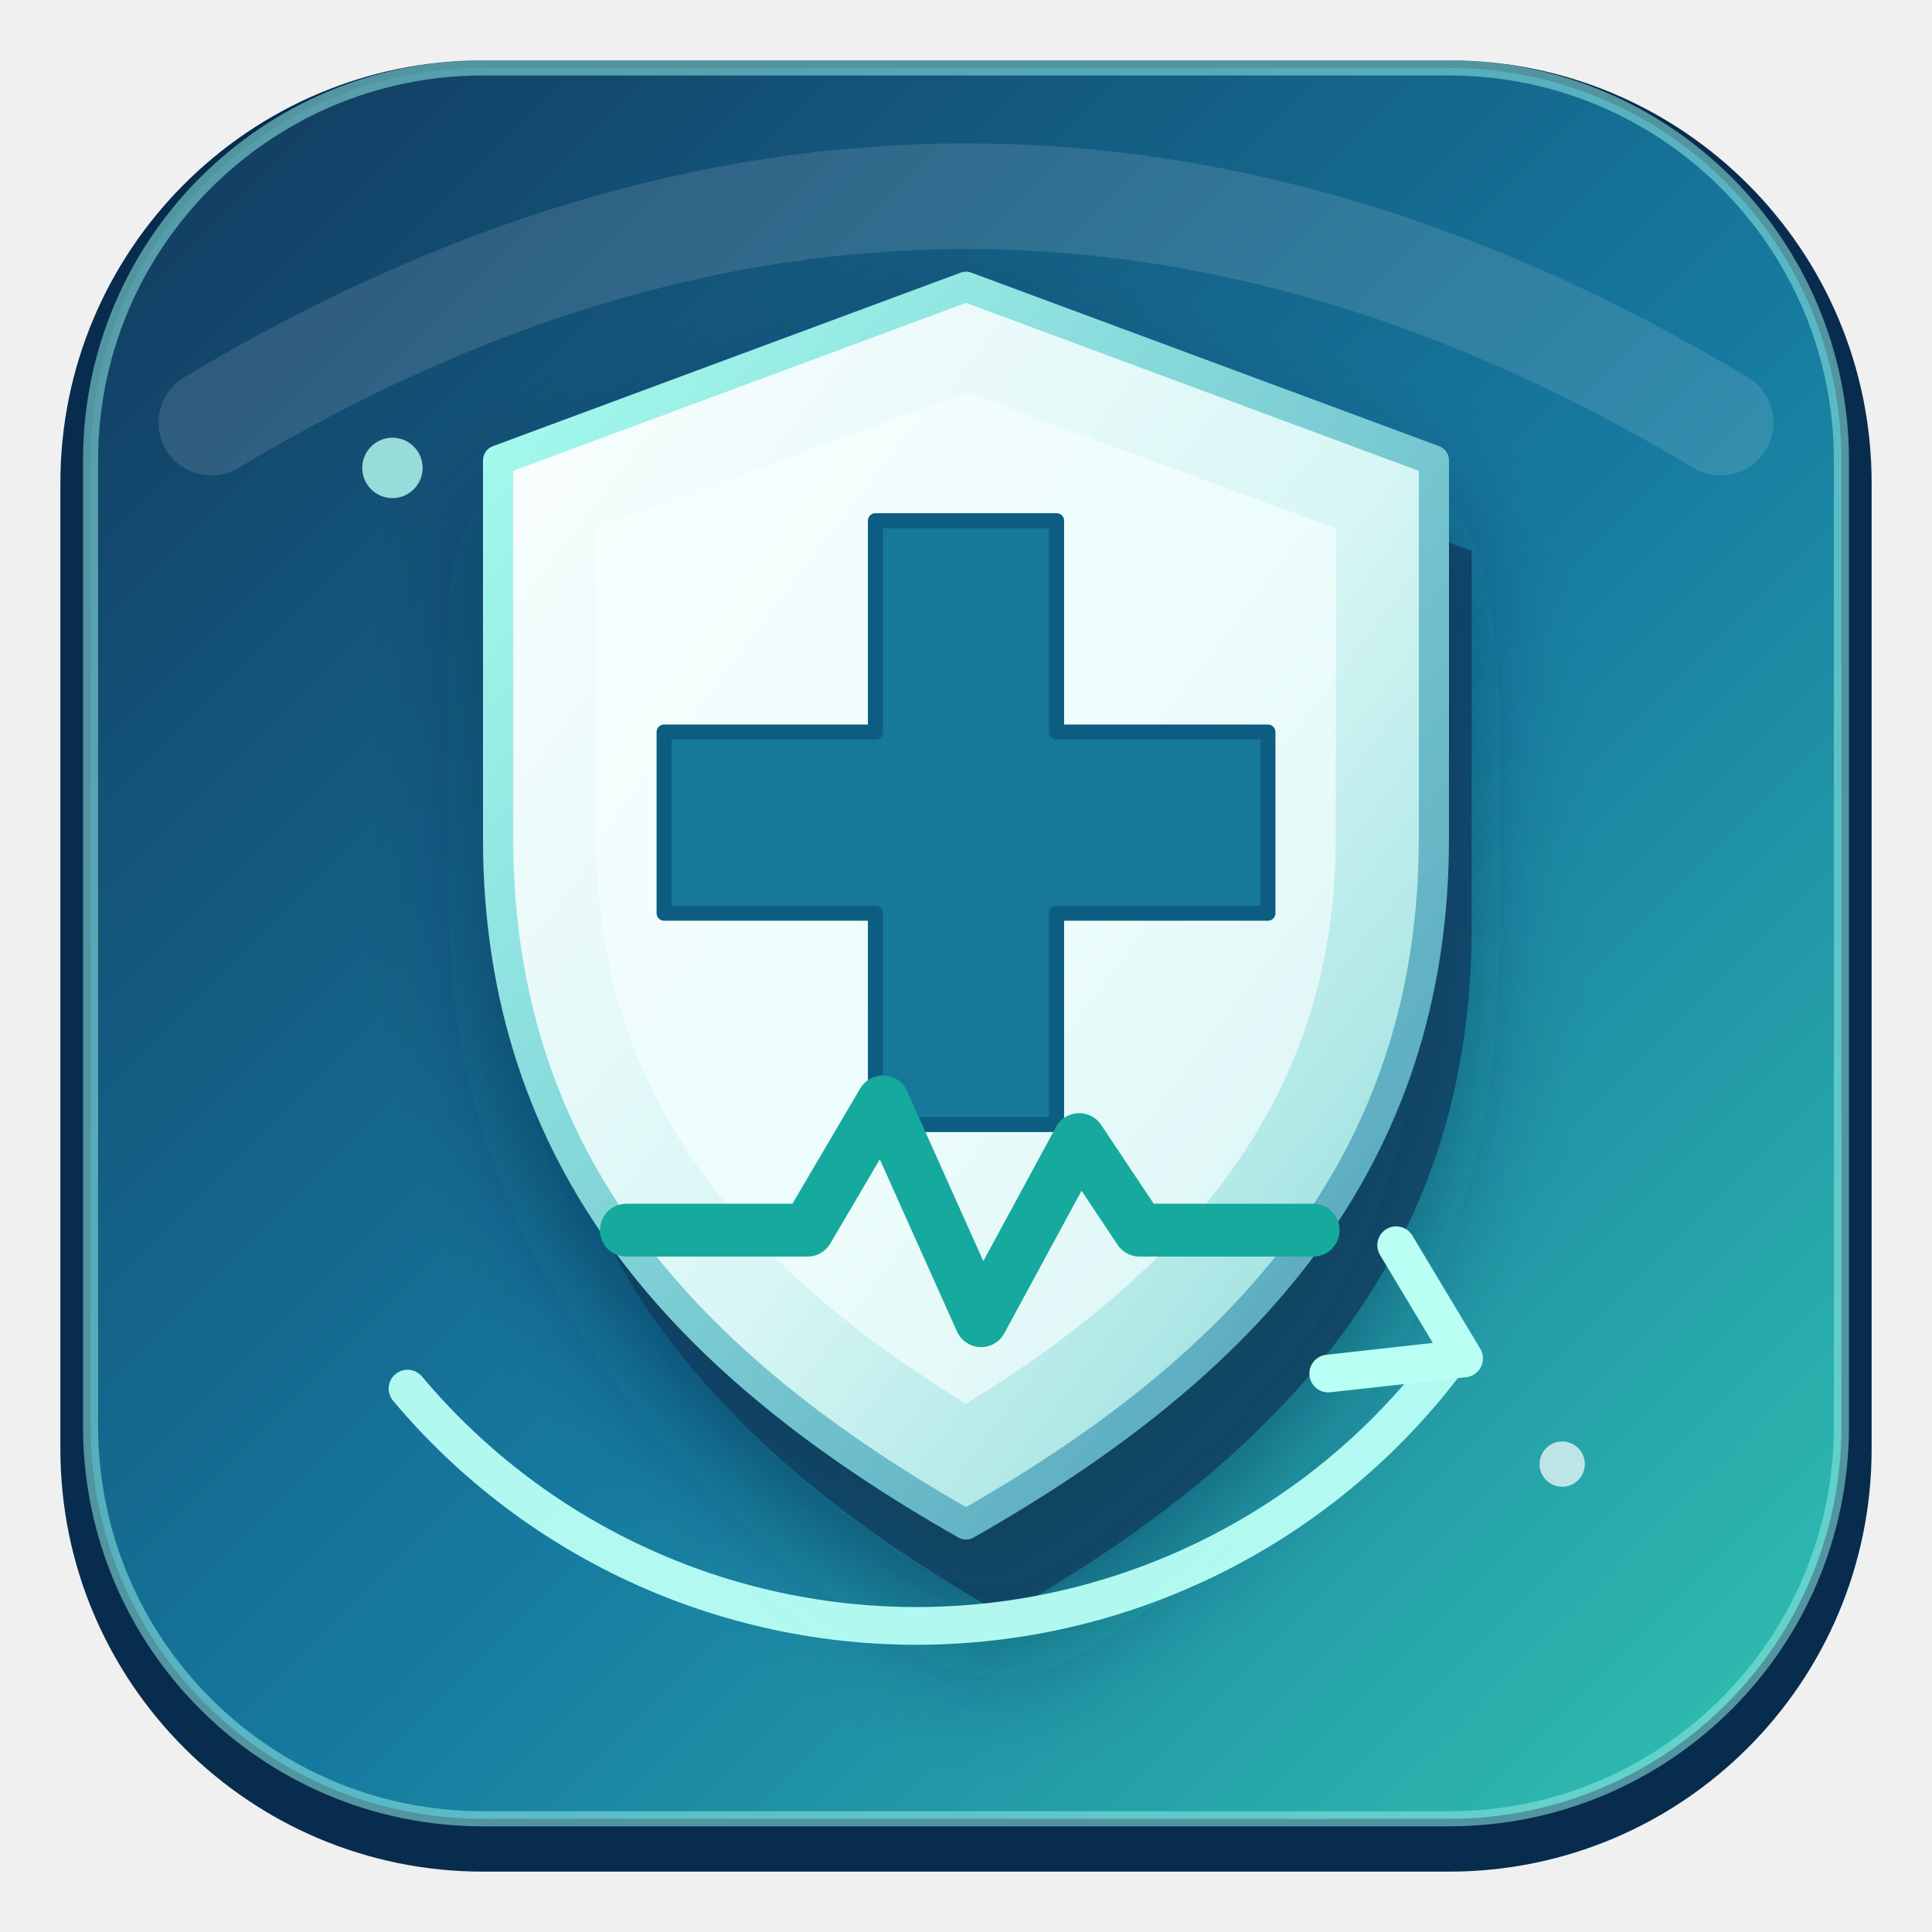
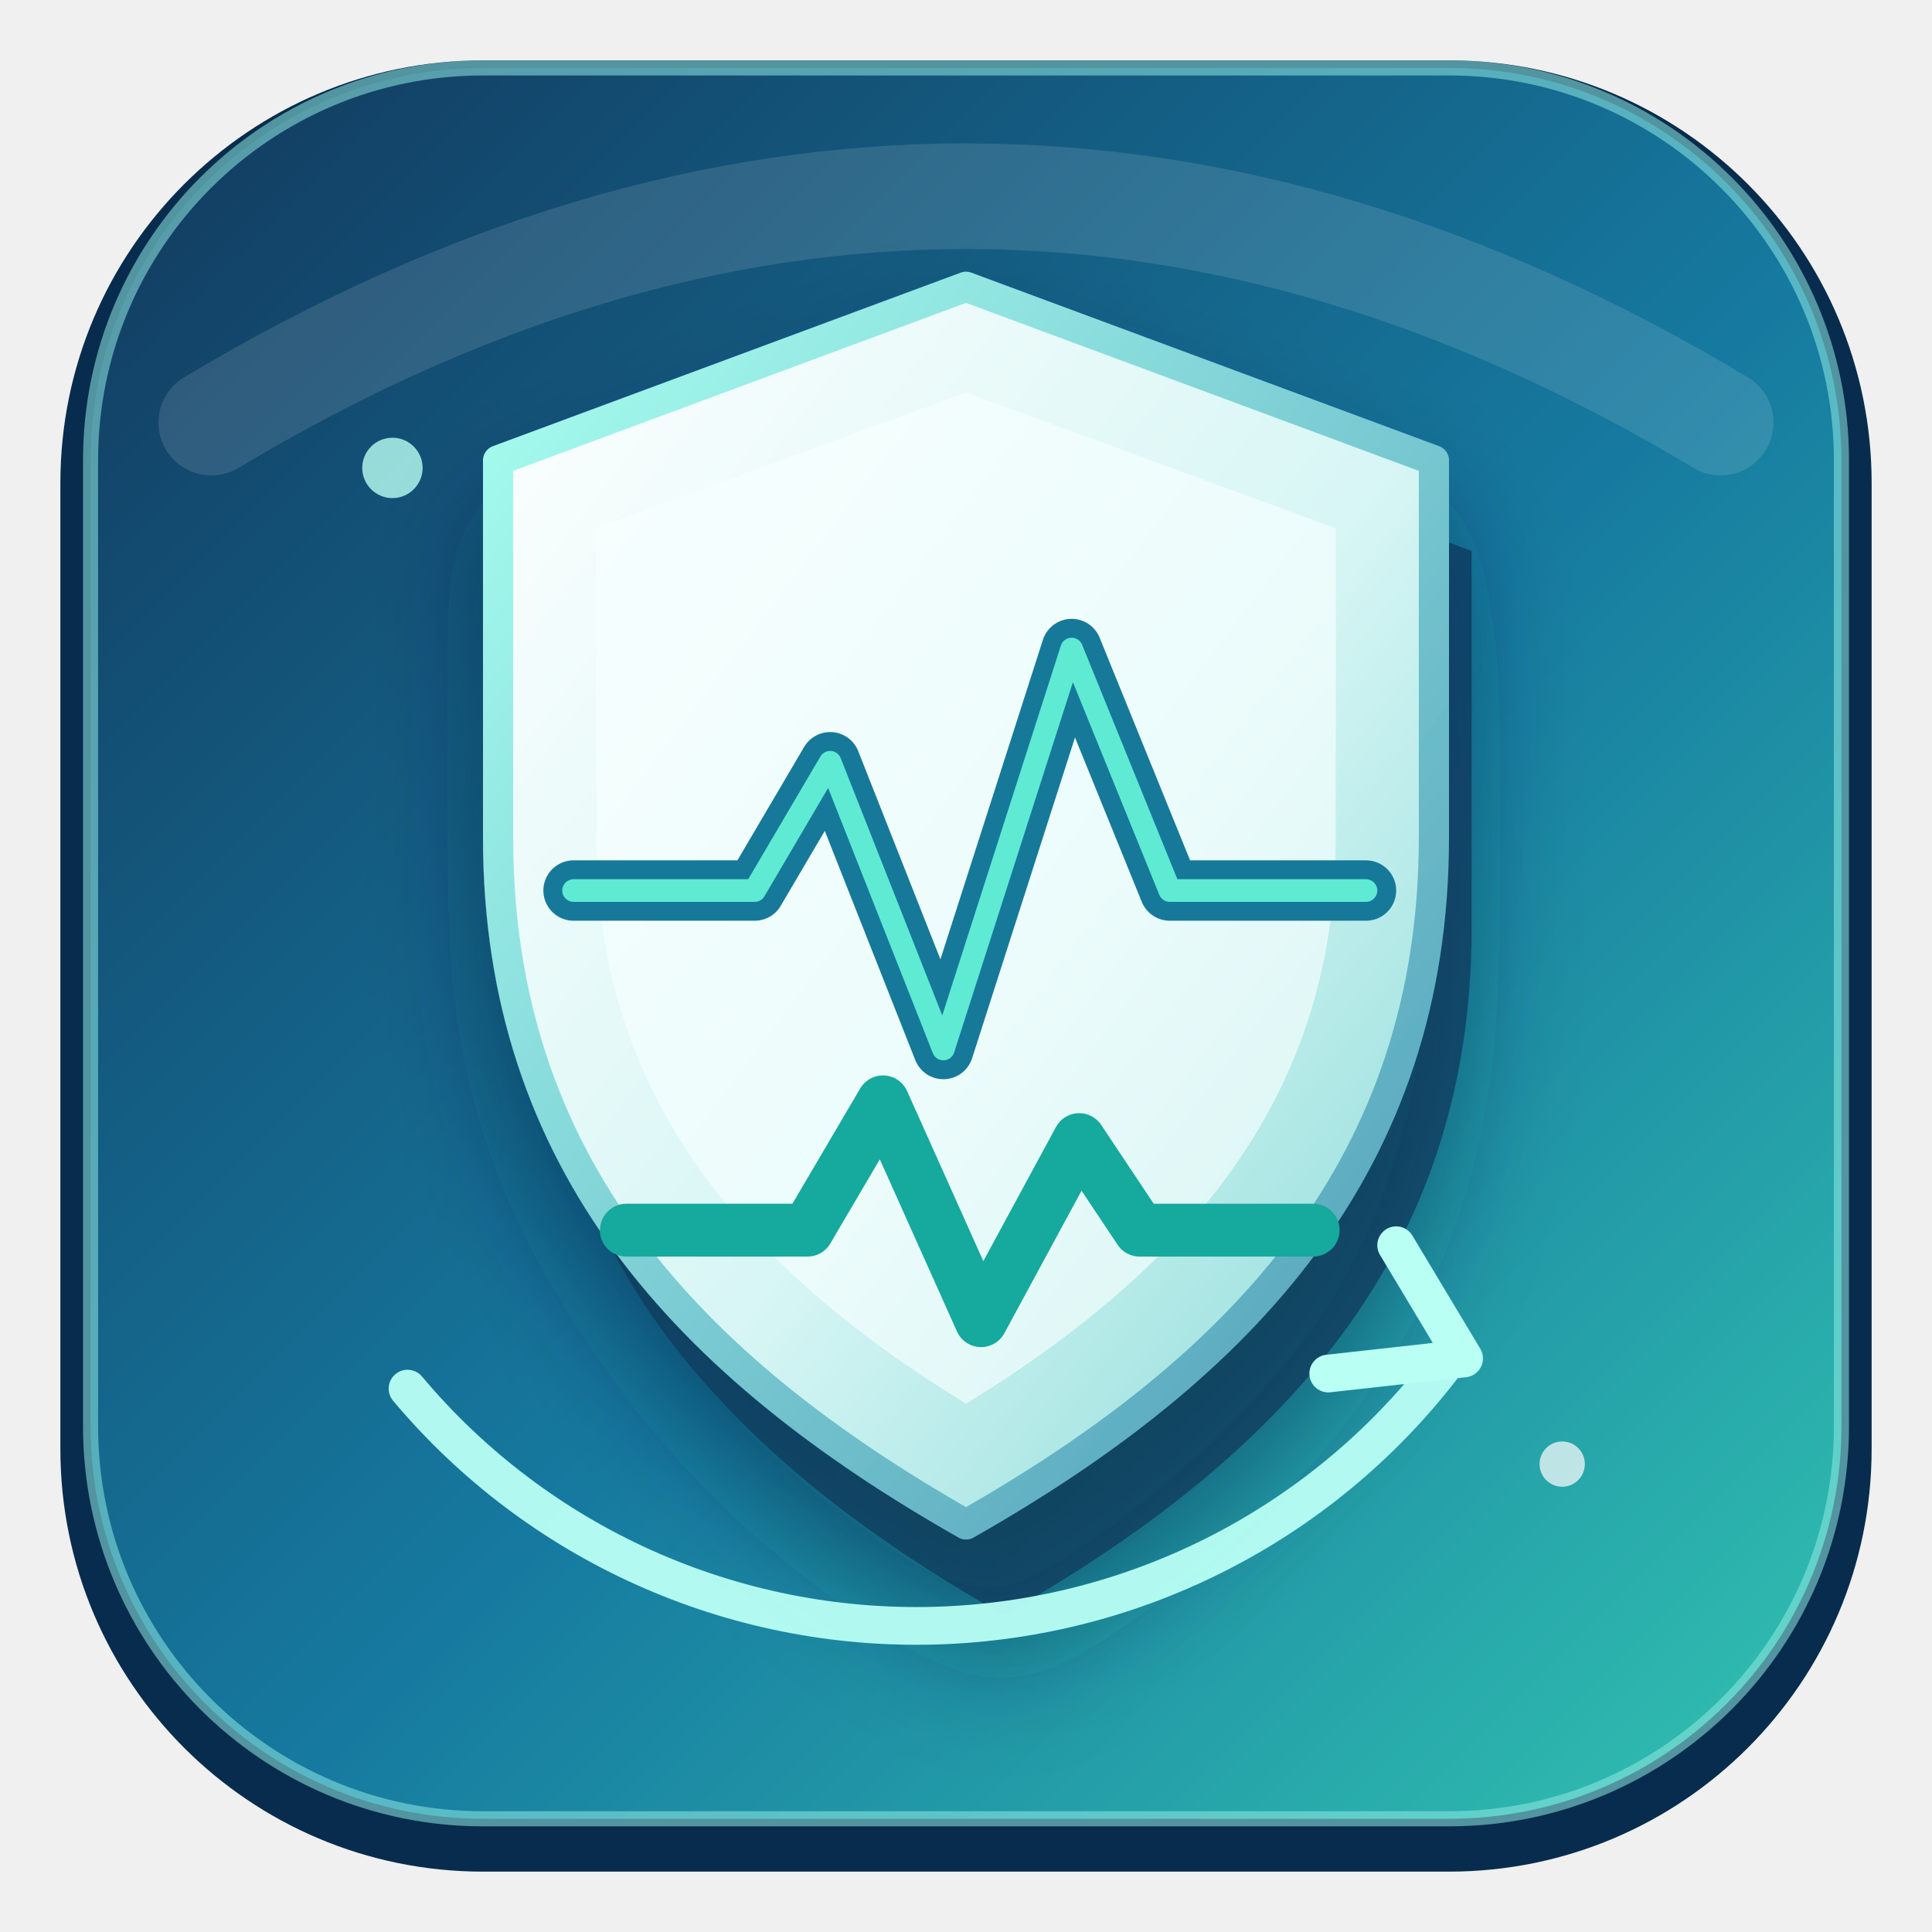
<svg xmlns="http://www.w3.org/2000/svg" viewBox="0 0 256 256" role="img" aria-labelledby="title desc">
  <defs>
    <linearGradient id="bg" x1="0" y1="0" x2="1" y2="1">
      <stop offset="0" stop-color="#12385d" />
      <stop offset=".55" stop-color="#167aa0" />
      <stop offset="1" stop-color="#32c3b1" />
    </linearGradient>
    <linearGradient id="shield" x1="0" y1="0" x2="1" y2="1">
      <stop offset="0" stop-color="#ffffff" />
      <stop offset=".55" stop-color="#d7f6f5" />
      <stop offset="1" stop-color="#86d9d6" />
    </linearGradient>
    <linearGradient id="edge" x1="0" y1="0" x2="1" y2="1">
      <stop offset="0" stop-color="#a9fff0" />
      <stop offset="1" stop-color="#4e9bb7" />
    </linearGradient>
    <filter id="shadow" x="-30%" y="-30%" width="160%" height="170%">
      <feDropShadow dx="0" dy="9" stdDeviation="7" flood-color="#052844" flood-opacity=".45" />
    </filter>
  </defs>
  <rect x="8" y="8" width="240" height="240" rx="56" fill="#082c4d" />
  <rect x="12" y="9" width="232" height="232" rx="52" fill="url(#bg)" stroke="#8fe9e1" stroke-opacity=".55" stroke-width="2" />
  <path d="M28 56Q128 -4 228 56" fill="none" stroke="#ffffff" stroke-opacity=".12" stroke-width="14" stroke-linecap="round" />
  <g filter="url(#shadow)">
    <path d="M128 43 190 66V116c0 43-25 70-62 91-37-21-62-48-62-91V66Z" fill="#0a3154" opacity=".65" transform="translate(5 7)" />
    <path d="M128 38 190 61V111c0 43-25 70-62 91-37-21-62-48-62-91V61Z" fill="url(#shield)" stroke="url(#edge)" stroke-width="4" stroke-linejoin="round" />
    <path d="M128 52 177 70v41c0 33-18 56-49 75-31-19-49-42-49-75V70Z" fill="#f7ffff" opacity=".65" />
-     <path d="M116 69h24v28h28v24h-28v28h-24v-28H88V97h28Z" fill="#14799a" stroke="#0d5d82" stroke-width="2" stroke-linejoin="round" />
+     <path d="M76 118h24l10-17 15 38 17-53 13 32h26" fill="none" stroke="#14799a" stroke-width="8" stroke-linecap="round" stroke-linejoin="round" />
+     <path d="M76 118h24l10-17 15 38 17-53 13 32h26" fill="none" stroke="#5eead4" stroke-width="3" stroke-linecap="round" stroke-linejoin="round" />
    <path d="M83 163h24l10-17 13 29 13-24 8 12h23" fill="none" stroke="#19a99e" stroke-width="7" stroke-linecap="round" stroke-linejoin="round" />
  </g>
  <path d="M54 184a88 88 0 0 0 138-4" fill="none" stroke="#b9fff4" stroke-width="5" stroke-linecap="round" opacity=".95" />
  <path d="m185 165 9 15-18 2" fill="none" stroke="#b9fff4" stroke-width="5" stroke-linecap="round" stroke-linejoin="round" />
  <circle cx="52" cy="62" r="4" fill="#b9fff4" opacity=".8" />
  <circle cx="207" cy="194" r="3" fill="#fff" opacity=".7" />
</svg>
